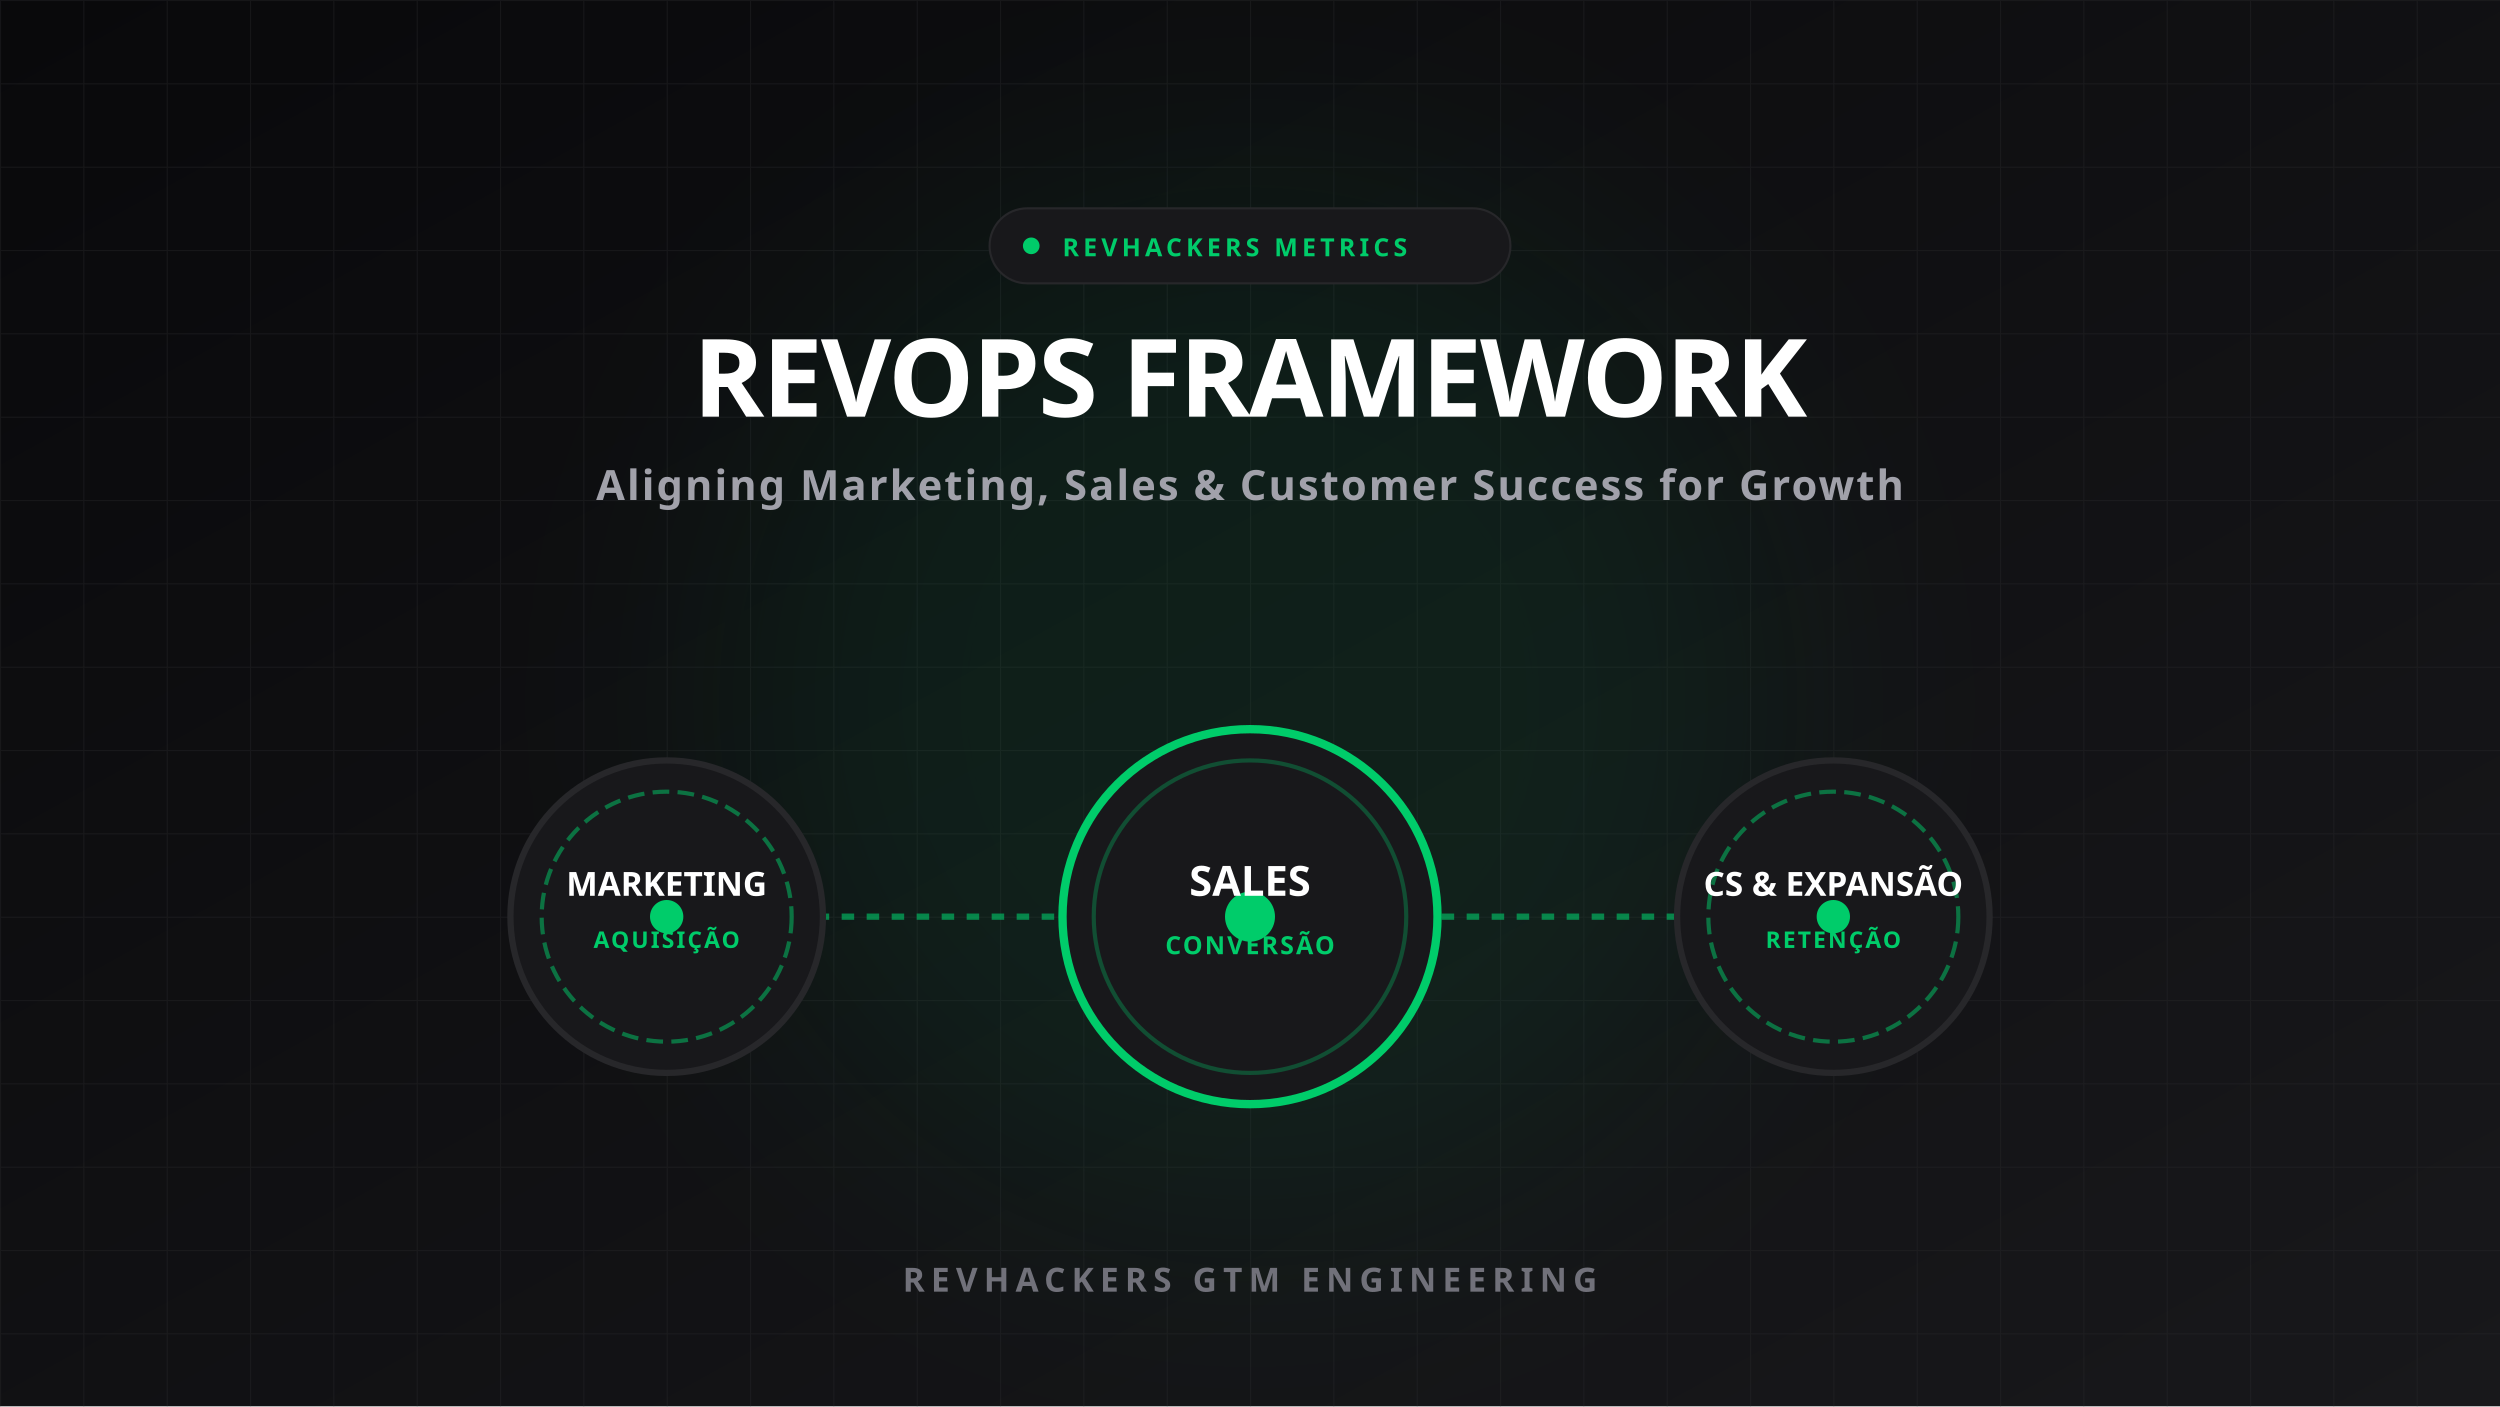
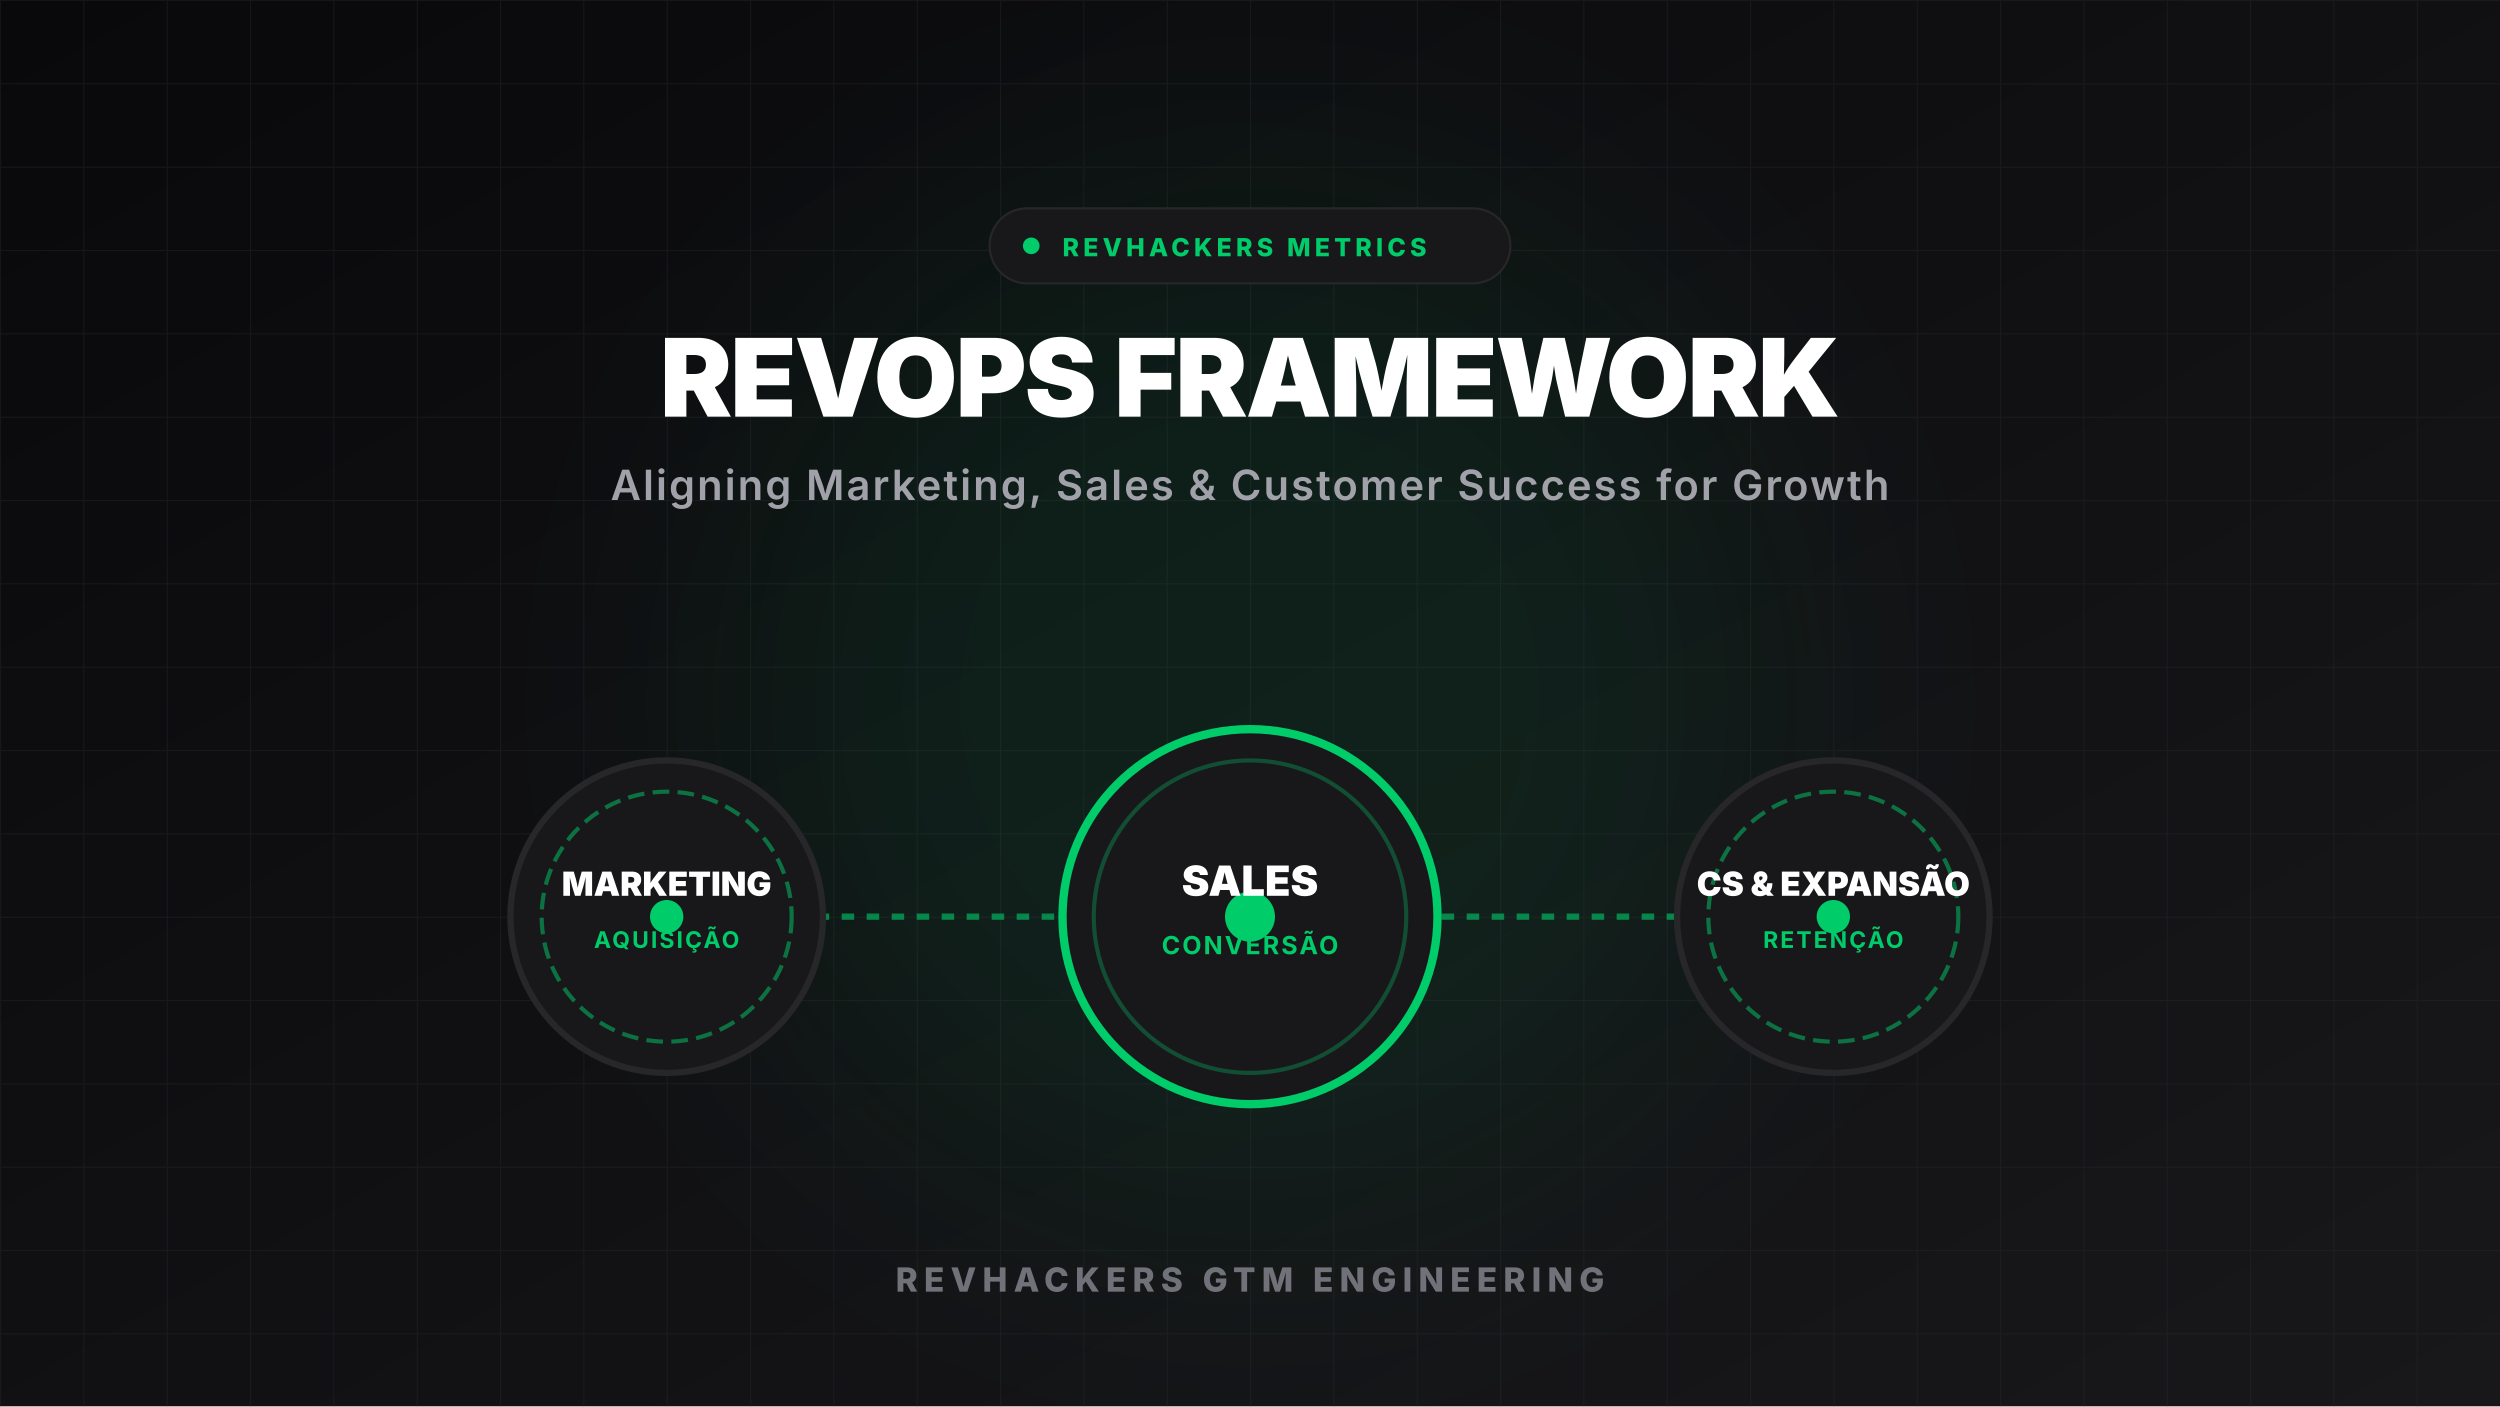
<svg xmlns="http://www.w3.org/2000/svg" viewBox="0 0 1200 675" width="1200" height="675">
  <defs>
    <linearGradient id="bgGrad" x1="0%" y1="0%" x2="100%" y2="100%">
      <stop offset="0%" stop-color="#09090b" />
      <stop offset="100%" stop-color="#18181b" />
    </linearGradient>
    <linearGradient id="greenGrad" x1="0%" y1="0%" x2="100%" y2="100%">
      <stop offset="0%" stop-color="#00CC6A" />
      <stop offset="100%" stop-color="#008844" />
    </linearGradient>
    <pattern id="grid" width="40" height="40" patternUnits="userSpaceOnUse">
      <path d="M 40 0 L 0 0 0 40" fill="none" stroke="#27272a" stroke-width="1" opacity="0.4" />
    </pattern>
  </defs>
  <rect width="1200" height="675" fill="url(#bgGrad)" />
  <rect width="1200" height="675" fill="url(#grid)" />
  <circle cx="600" cy="337" r="250" fill="#00CC6A" opacity="0.08" filter="blur(60px)" />
  <rect x="475" y="100" width="250" height="36" rx="18" fill="#18181b" stroke="#27272a" stroke-width="1" />
  <circle cx="495" cy="118" r="4" fill="#00CC6A" />
-   <text x="510" y="123" font-family="'Plus Jakarta Sans', system-ui, sans-serif" font-weight="800" font-size="12" fill="#00CC6A" letter-spacing="2">REVHACKERS METRICS</text>
-   <text x="600" y="200" font-family="'Plus Jakarta Sans', system-ui, sans-serif" font-weight="900" font-size="52" fill="#ffffff" text-anchor="middle" letter-spacing="-1">REVOPS FRAMEWORK</text>
-   <text x="600" y="240" font-family="'Plus Jakarta Sans', system-ui, sans-serif" font-weight="600" font-size="20" fill="#a1a1aa" text-anchor="middle" letter-spacing="1">Aligning Marketing, Sales &amp; Customer Success for Growth</text>
+   <text x="510" y="123" font-family="Inter, system-ui, sans-serif" font-weight="800" font-size="12" fill="#00CC6A" letter-spacing="2">REVHACKERS METRICS</text>
+   <text x="600" y="200" font-family="Inter, system-ui, sans-serif" font-weight="900" font-size="52" fill="#ffffff" text-anchor="middle" letter-spacing="-1">REVOPS FRAMEWORK</text>
+   <text x="600" y="240" font-family="Inter, system-ui, sans-serif" font-weight="600" font-size="20" fill="#a1a1aa" text-anchor="middle" letter-spacing="1">Aligning Marketing, Sales &amp; Customer Success for Growth</text>
  <g transform="translate(0, 40)">
    <path d="M 320 400 L 600 400 L 880 400" stroke="#00CC6A" stroke-width="3" stroke-dasharray="6 6" opacity="0.6" />
    <g transform="translate(320, 400)">
      <circle r="75" fill="#18181b" stroke="#27272a" stroke-width="3" />
      <circle r="60" fill="none" stroke="#00CC6A" stroke-width="2" stroke-dasharray="8 4" opacity="0.5" />
      <circle r="8" fill="#00CC6A" />
-       <text y="-10" font-family="'Plus Jakarta Sans', system-ui, sans-serif" font-weight="900" font-size="16" fill="#ffffff" text-anchor="middle">MARKETING</text>
-       <text y="15" font-family="'Plus Jakarta Sans', system-ui, sans-serif" font-weight="700" font-size="11" fill="#00CC6A" text-anchor="middle" letter-spacing="1">AQUISIÇÃO</text>
+       <text y="-10" font-family="Inter, system-ui, sans-serif" font-weight="900" font-size="16" fill="#ffffff" text-anchor="middle">MARKETING</text>
+       <text y="15" font-family="Inter, system-ui, sans-serif" font-weight="700" font-size="11" fill="#00CC6A" text-anchor="middle" letter-spacing="1">AQUISIÇÃO</text>
    </g>
    <g transform="translate(600, 400)">
      <circle r="90" fill="#18181b" stroke="#00CC6A" stroke-width="4" />
      <circle r="75" fill="none" stroke="#00CC6A" stroke-width="2" opacity="0.3" />
      <circle r="12" fill="#00CC6A" />
-       <text y="-10" font-family="'Plus Jakarta Sans', system-ui, sans-serif" font-weight="900" font-size="20" fill="#ffffff" text-anchor="middle">SALES</text>
-       <text y="18" font-family="'Plus Jakarta Sans', system-ui, sans-serif" font-weight="700" font-size="12" fill="#00CC6A" text-anchor="middle" letter-spacing="1">CONVERSÃO</text>
+       <text y="-10" font-family="Inter, system-ui, sans-serif" font-weight="900" font-size="20" fill="#ffffff" text-anchor="middle">SALES</text>
+       <text y="18" font-family="Inter, system-ui, sans-serif" font-weight="700" font-size="12" fill="#00CC6A" text-anchor="middle" letter-spacing="1">CONVERSÃO</text>
    </g>
    <g transform="translate(880, 400)">
      <circle r="75" fill="#18181b" stroke="#27272a" stroke-width="3" />
      <circle r="60" fill="none" stroke="#00CC6A" stroke-width="2" stroke-dasharray="8 4" opacity="0.5" />
      <circle r="8" fill="#00CC6A" />
-       <text y="-10" font-family="'Plus Jakarta Sans', system-ui, sans-serif" font-weight="900" font-size="16" fill="#ffffff" text-anchor="middle">CS &amp; EXPANSÃO</text>
-       <text y="15" font-family="'Plus Jakarta Sans', system-ui, sans-serif" font-weight="700" font-size="11" fill="#00CC6A" text-anchor="middle" letter-spacing="1">RETENÇÃO</text>
+       <text y="-10" font-family="Inter, system-ui, sans-serif" font-weight="900" font-size="16" fill="#ffffff" text-anchor="middle">CS &amp; EXPANSÃO</text>
+       <text y="15" font-family="Inter, system-ui, sans-serif" font-weight="700" font-size="11" fill="#00CC6A" text-anchor="middle" letter-spacing="1">RETENÇÃO</text>
    </g>
  </g>
-   <text x="600" y="620" font-family="'Plus Jakarta Sans', system-ui, sans-serif" font-weight="800" font-size="16" fill="#71717a" text-anchor="middle" letter-spacing="3">REVHACKERS GTM ENGINEERING</text>
+   <text x="600" y="620" font-family="Inter, system-ui, sans-serif" font-weight="800" font-size="16" fill="#71717a" text-anchor="middle" letter-spacing="3">REVHACKERS GTM ENGINEERING</text>
</svg>
